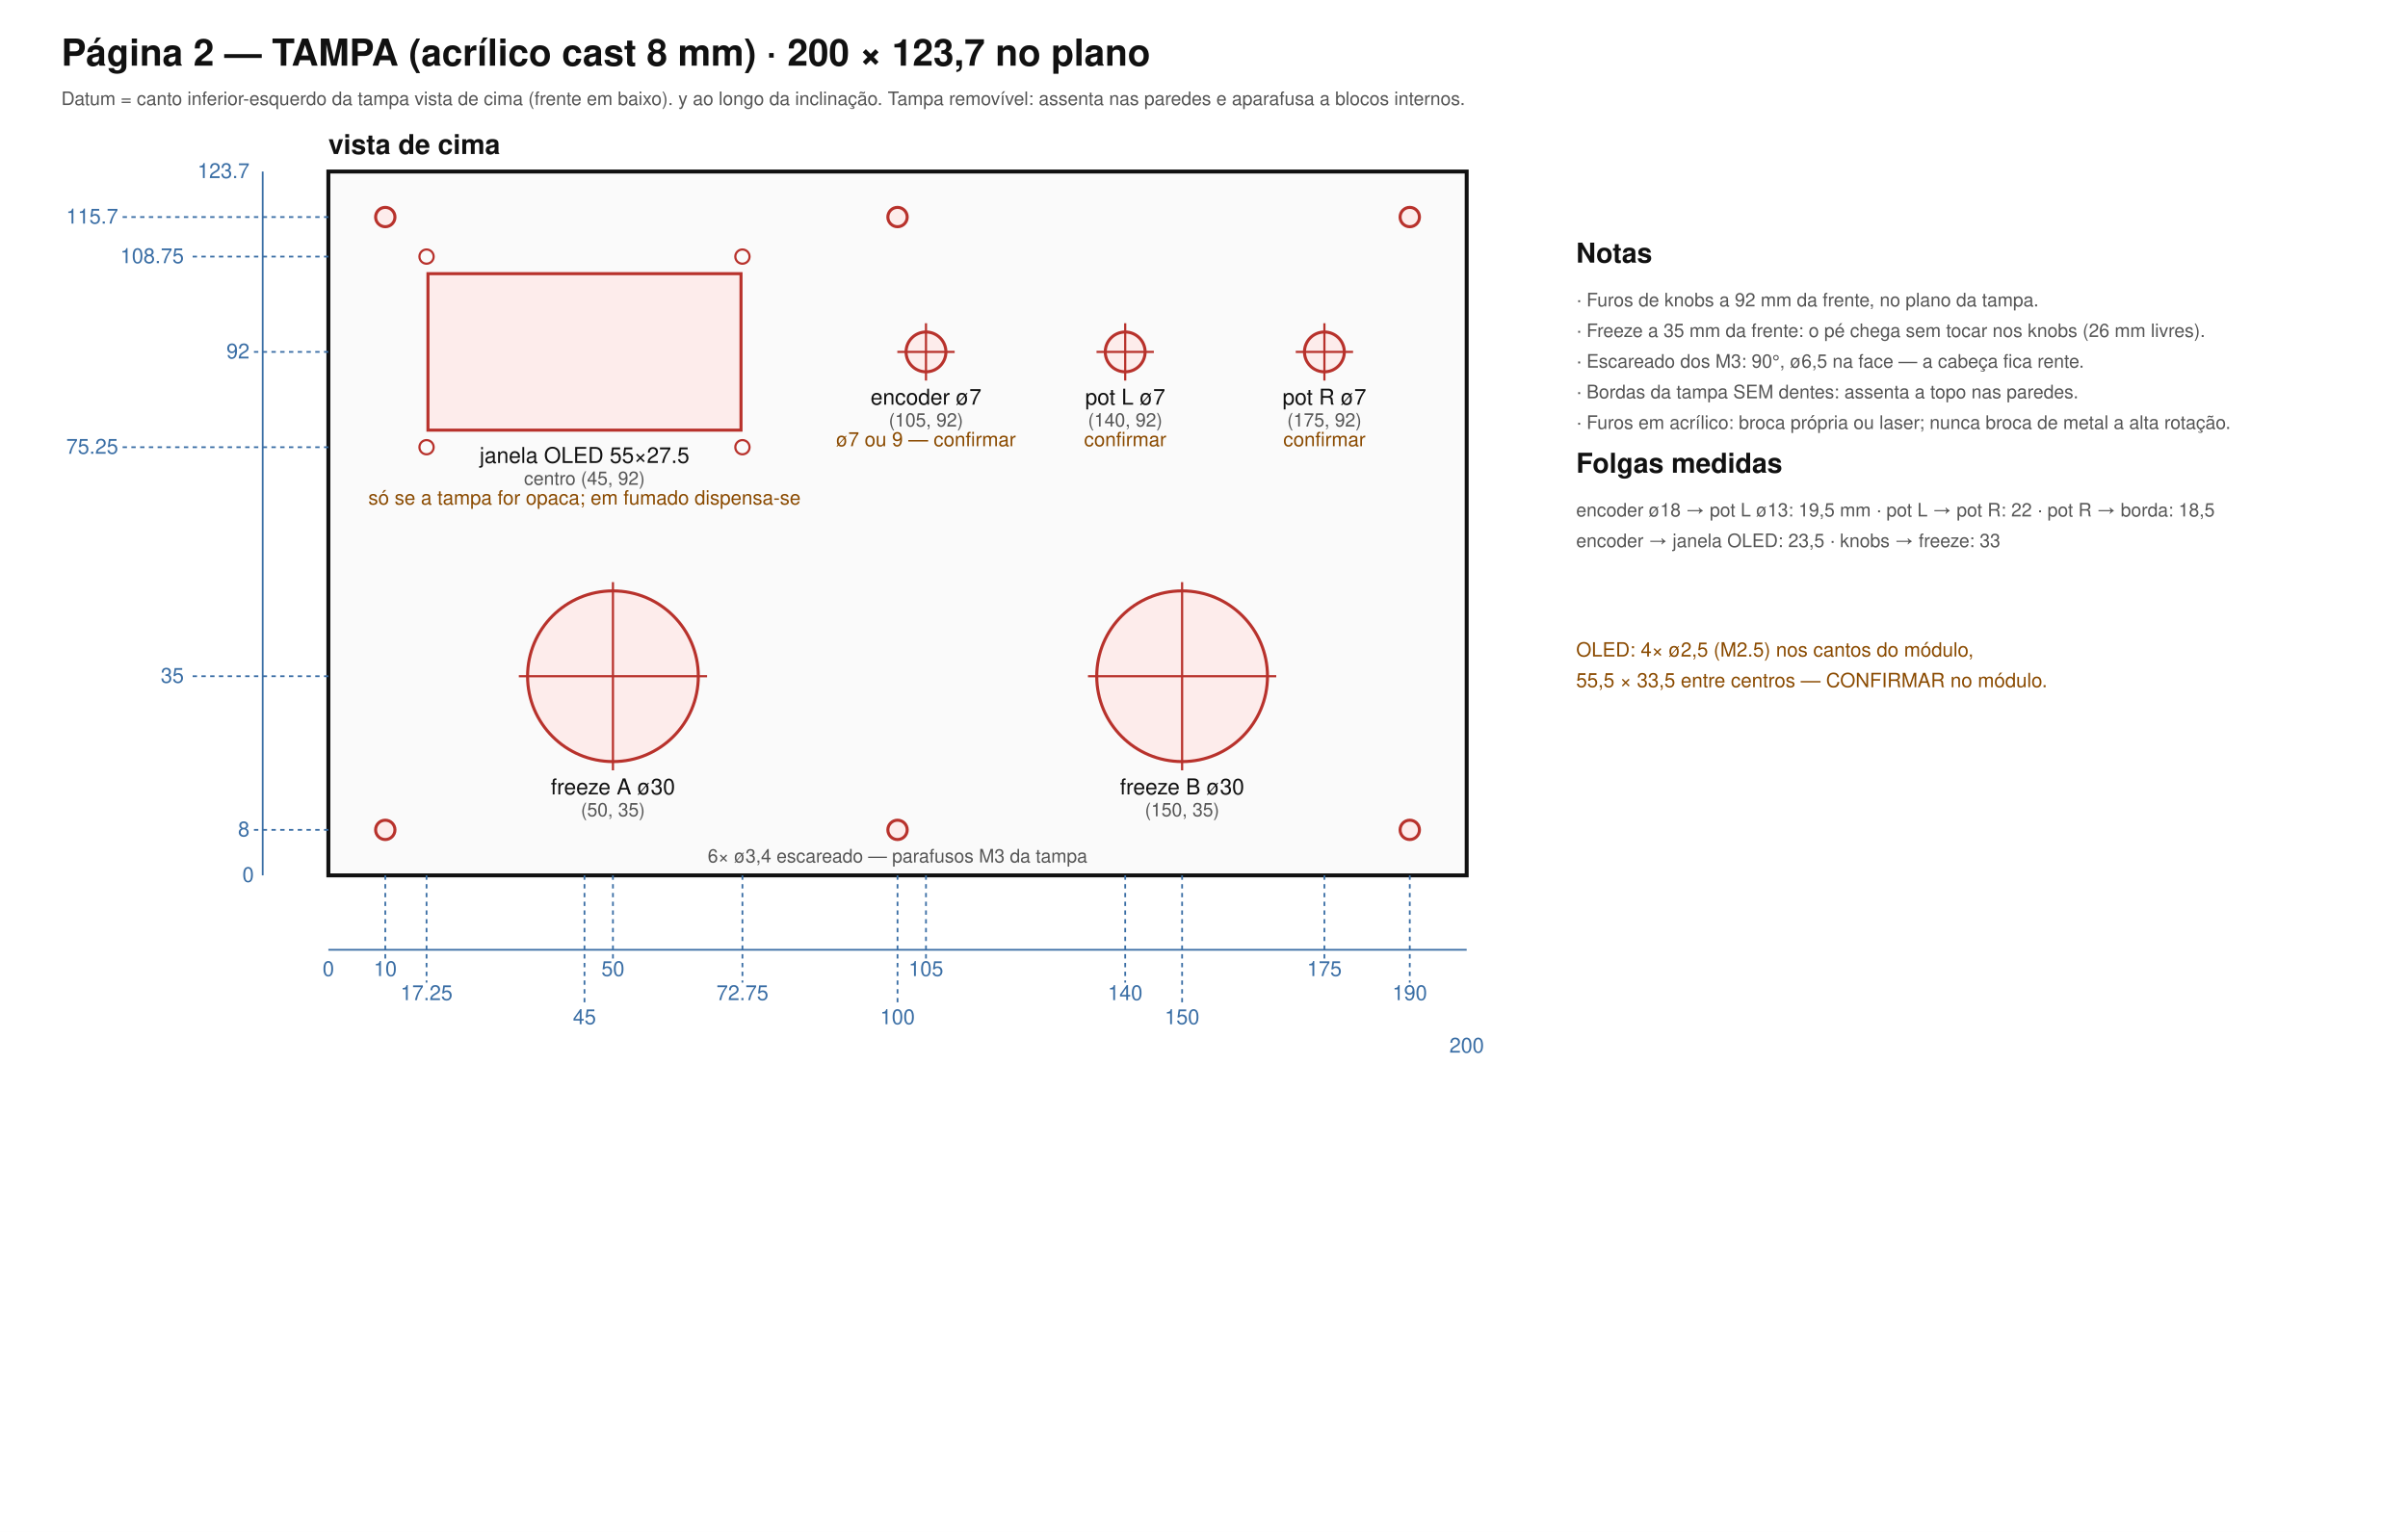
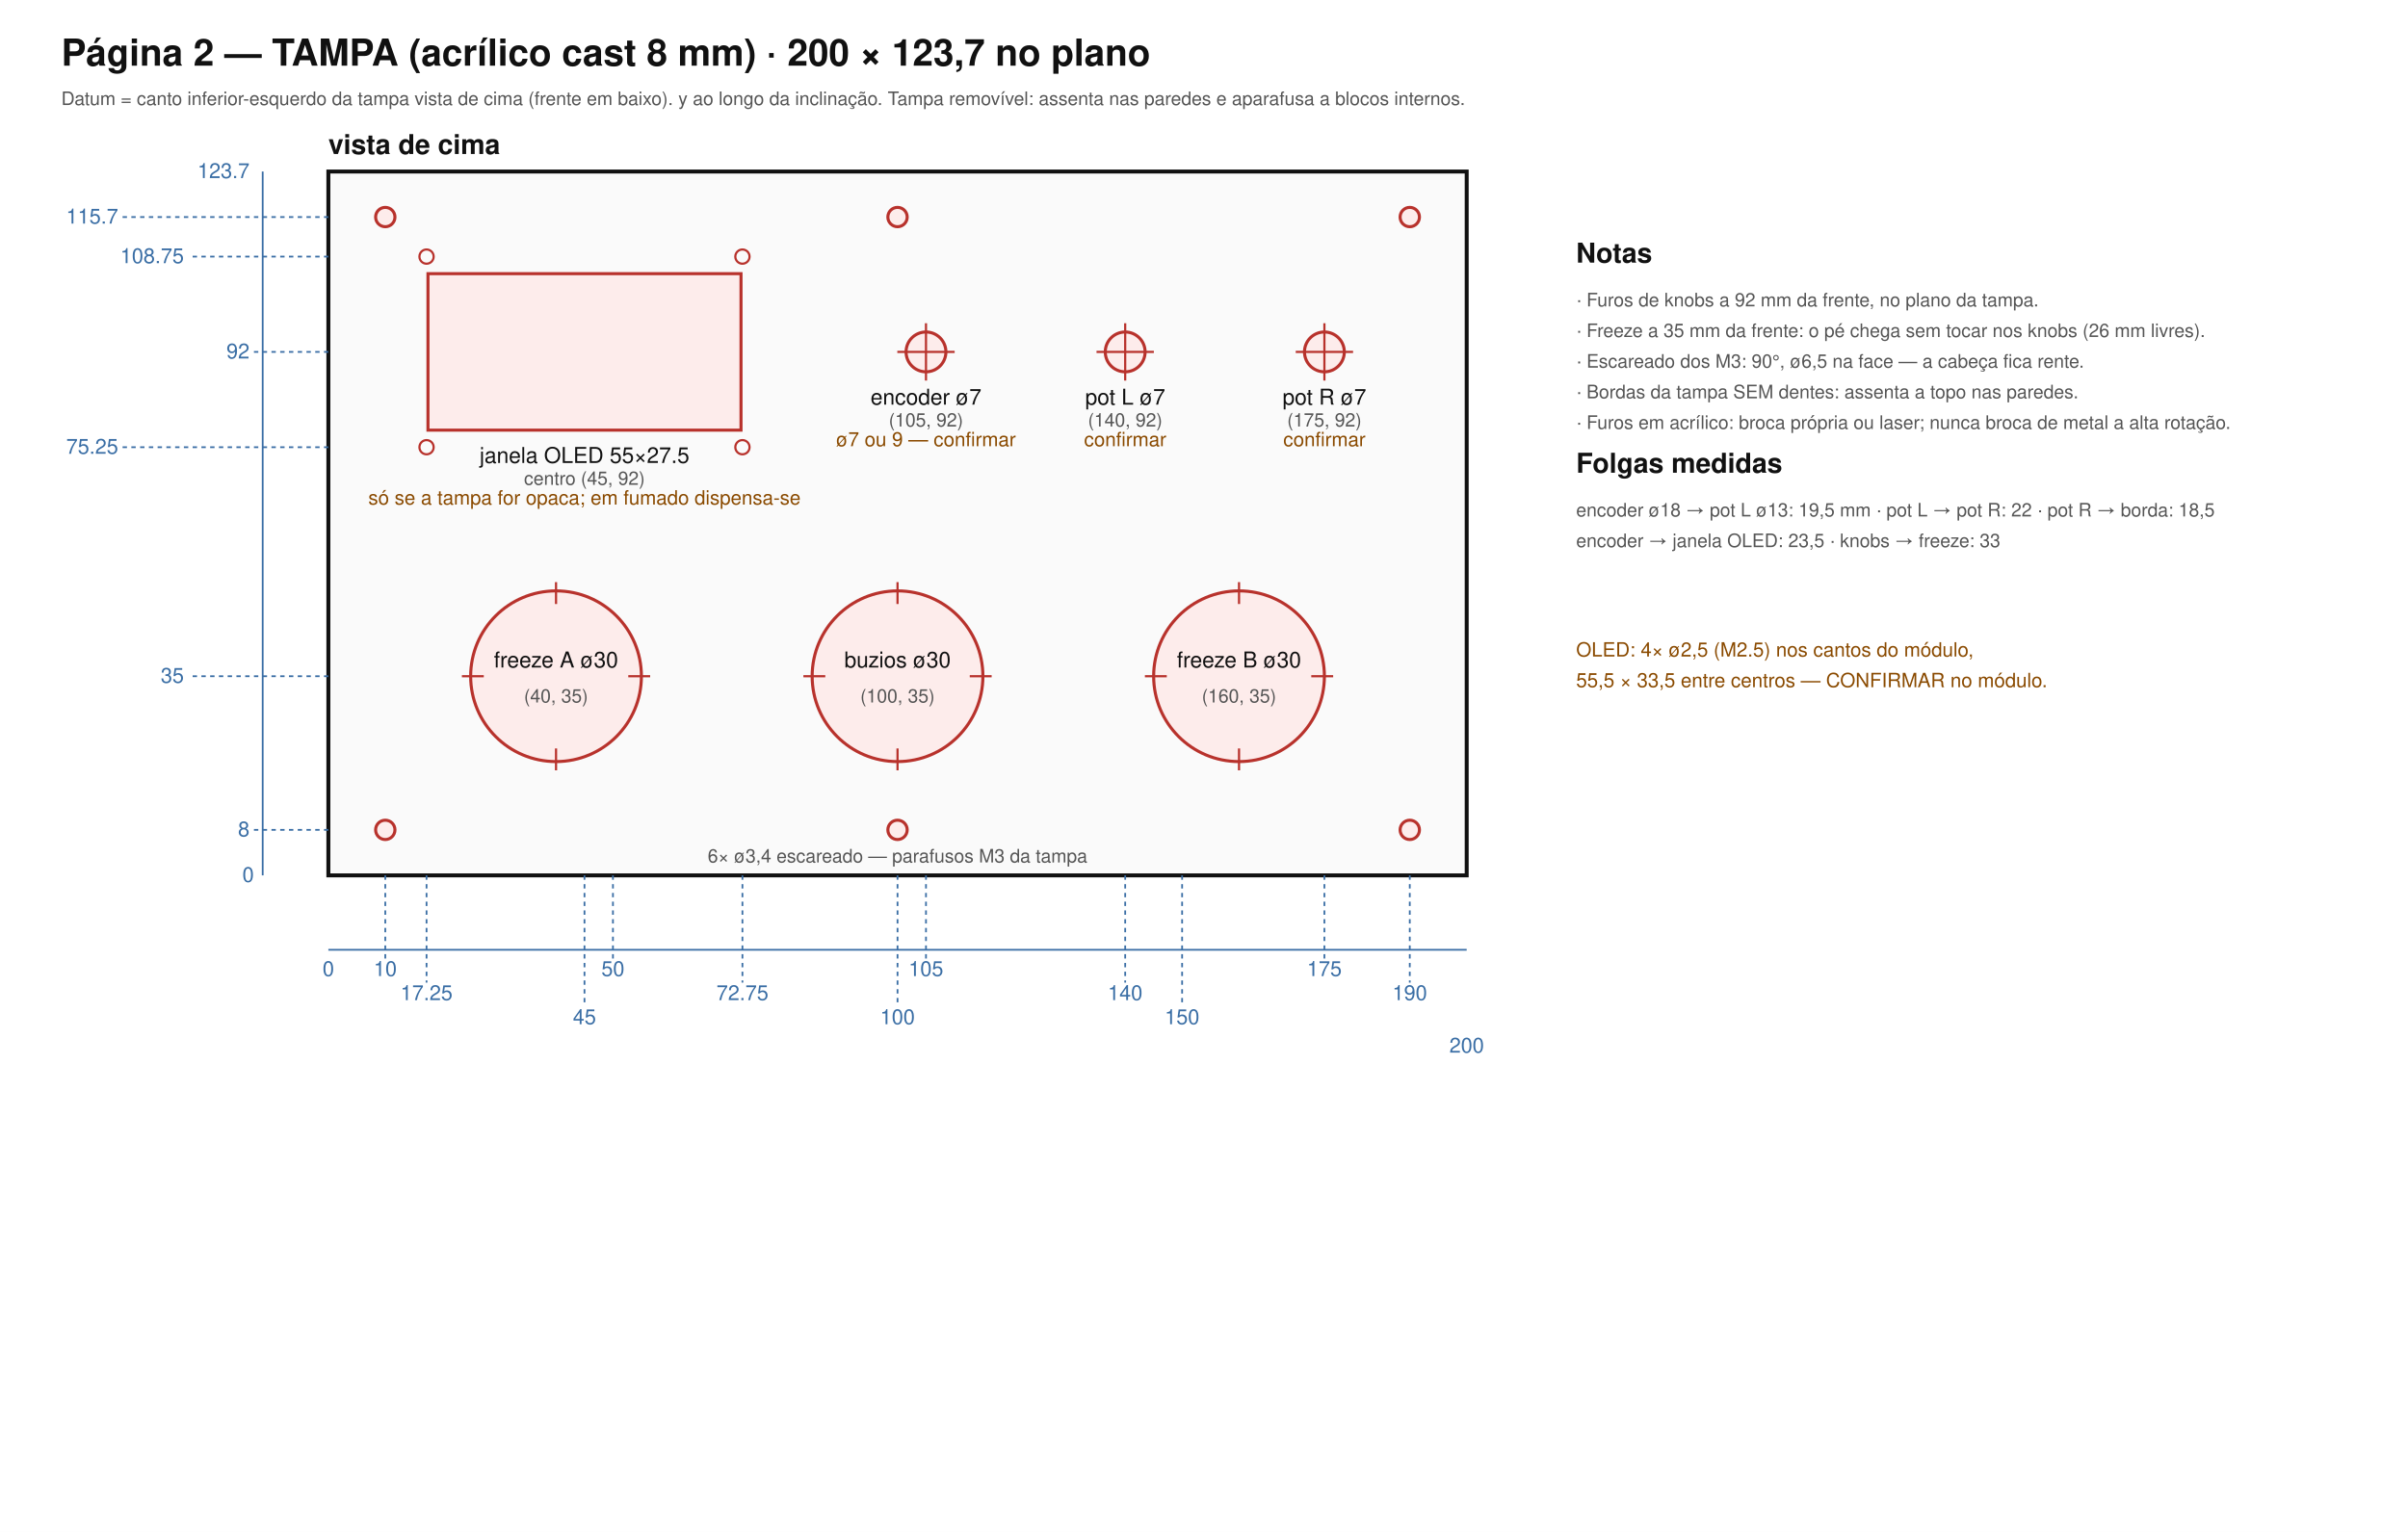
<svg xmlns="http://www.w3.org/2000/svg" width="1100" height="700" viewBox="0 0 1100 700" font-family="Helvetica, Arial, sans-serif">
  <rect width="1100" height="700" fill="#fff" />
  <style>
 .box{fill:#fafafa;stroke:#111;stroke-width:1.8}
 .h{fill:#fdeceb;stroke:#b8322c;stroke-width:1.4}
 .hc{fill:none;stroke:#b8322c;stroke-width:1}
 .z{fill:#e8f0e8;stroke:#4a7a4a;stroke-width:1;stroke-dasharray:4 3}
 .d{stroke:#3a6ea5;stroke-width:0.8;fill:none}
 .dt{font-size:9.5px;fill:#3a6ea5}
 .t{font-size:10px;fill:#111}
 .ts{font-size:8.5px;fill:#555}
 .tz{font-size:9px;fill:#2c5a2c}
 .hd{font-size:12.5px;fill:#111;font-weight:bold}
 .ti{font-size:17px;fill:#111;font-weight:bold}
 .warn{font-size:9px;fill:#8a4a00}
 .tab{fill:#fff;stroke:#111;stroke-width:1.2}
</style>
  <text class="ti" x="28" y="30" text-anchor="start">Página 2 — TAMPA (acrílico cast 8 mm) · 200 × 123,7 no plano</text>
  <text class="ts" x="28" y="48" text-anchor="start">Datum = canto inferior-esquerdo da tampa vista de cima (frente em baixo). y ao longo da inclinação. Tampa removível: assenta nas paredes e aparafusa a blocos internos.</text>
  <rect class="box" x="150" y="78.38" width="520.0" height="321.62" />
  <text class="hd" x="150" y="70.38" text-anchor="start">vista de cima</text>
-   <circle class="h" cx="280.0" cy="309.0" r="39.0" />
-   <path class="hc" d="M237.0 309.0 L323.0 309.0 M280.0 266.0 L280.0 352.0" />
-   <text class="t" x="280.0" y="363.0" text-anchor="middle">freeze A ø30</text>
-   <text class="ts" x="280.0" y="373.0" text-anchor="middle">(50, 35)</text>
-   <circle class="h" cx="540.0" cy="309.0" r="39.0" />
-   <path class="hc" d="M497.0 309.0 L583.0 309.0 M540.0 266.0 L540.0 352.0" />
-   <text class="t" x="540.0" y="363.0" text-anchor="middle">freeze B ø30</text>
-   <text class="ts" x="540.0" y="373.0" text-anchor="middle">(150, 35)</text>
+   <circle class="h" cx="254.0" cy="309.0" r="39.0" />
+   <path class="hc" d="M211.0 309.0 L221.0 309.0 M287.0 309.0 L297.0 309.0 M254.0 266.0 L254.0 276.0 M254.0 342.0 L254.0 352.0" />
+   <text class="t" x="254.0" y="305.0" text-anchor="middle">freeze A ø30</text>
+   <text class="ts" x="254.0" y="321.0" text-anchor="middle">(40, 35)</text>
+   <circle class="h" cx="410.0" cy="309.0" r="39.0" />
+   <path class="hc" d="M367.0 309.0 L377.0 309.0 M443.0 309.0 L453.0 309.0 M410.0 266.0 L410.0 276.0 M410.0 342.0 L410.0 352.0" />
+   <text class="t" x="410.0" y="305.0" text-anchor="middle">buzios ø30</text>
+   <text class="ts" x="410.0" y="321.0" text-anchor="middle">(100, 35)</text>
+   <circle class="h" cx="566.0" cy="309.0" r="39.0" />
+   <path class="hc" d="M523.0 309.0 L533.0 309.0 M599.0 309.0 L609.0 309.0 M566.0 266.0 L566.0 276.0 M566.0 342.0 L566.0 352.0" />
+   <text class="t" x="566.0" y="305.0" text-anchor="middle">freeze B ø30</text>
+   <text class="ts" x="566.0" y="321.0" text-anchor="middle">(160, 35)</text>
  <rect class="h" x="195.5" y="125.05" width="143.0" height="71.5" />
  <text class="t" x="267.0" y="211.55" text-anchor="middle">janela OLED 55×27.5</text>
  <text class="ts" x="267.0" y="221.55" text-anchor="middle">centro (45, 92)</text>
  <text class="warn" x="267.0" y="230.55" text-anchor="middle">só se a tampa for opaca; em fumado dispensa-se</text>
  <circle class="hc" cx="194.85" cy="204.35" r="3.25" />
  <circle class="hc" cx="339.15" cy="204.35" r="3.25" />
  <circle class="hc" cx="194.85" cy="117.25" r="3.25" />
  <circle class="hc" cx="339.15" cy="117.25" r="3.25" />
  <text class="warn" x="720" y="300" text-anchor="start">OLED: 4× ø2,5 (M2.5) nos cantos do módulo,</text>
  <text class="warn" x="720" y="314" text-anchor="start">55,5 × 33,5 entre centros — CONFIRMAR no módulo.</text>
  <circle class="h" cx="423.0" cy="160.8" r="9.1" />
  <path class="hc" d="M409.9 160.8 L436.1 160.8 M423.0 147.7 L423.0 173.9" />
  <text class="t" x="423.0" y="184.9" text-anchor="middle">encoder ø7</text>
  <text class="ts" x="423.0" y="194.9" text-anchor="middle">(105, 92)</text>
  <text class="warn" x="423.0" y="203.9" text-anchor="middle">ø7 ou 9 — confirmar</text>
  <circle class="h" cx="514.0" cy="160.8" r="9.1" />
  <path class="hc" d="M500.9 160.8 L527.1 160.8 M514.0 147.7 L514.0 173.9" />
  <text class="t" x="514.0" y="184.9" text-anchor="middle">pot L ø7</text>
  <text class="ts" x="514.0" y="194.9" text-anchor="middle">(140, 92)</text>
  <text class="warn" x="514.0" y="203.9" text-anchor="middle">confirmar</text>
  <circle class="h" cx="605.0" cy="160.8" r="9.1" />
  <path class="hc" d="M591.9 160.8 L618.1 160.8 M605.0 147.7 L605.0 173.9" />
  <text class="t" x="605.0" y="184.9" text-anchor="middle">pot R ø7</text>
  <text class="ts" x="605.0" y="194.9" text-anchor="middle">(175, 92)</text>
  <text class="warn" x="605.0" y="203.9" text-anchor="middle">confirmar</text>
  <circle class="h" cx="176.0" cy="379.2" r="4.42" />
  <circle class="h" cx="410.0" cy="379.2" r="4.42" />
  <circle class="h" cx="644.0" cy="379.2" r="4.42" />
  <circle class="h" cx="176.0" cy="99.18" r="4.42" />
  <circle class="h" cx="410.0" cy="99.18" r="4.42" />
  <circle class="h" cx="644.0" cy="99.18" r="4.42" />
  <text class="ts" x="410.0" y="394.1" text-anchor="middle">6× ø3,4 escareado — parafusos M3 da tampa</text>
  <path class="d" d="M150 434 L670.0 434" />
  <text class="dt" x="150" y="446" text-anchor="middle">0</text>
  <path class="d" d="M176.0 400 L176.0 438" stroke-dasharray="2 2" />
  <text class="dt" x="176.0" y="446" text-anchor="middle">10</text>
  <path class="d" d="M194.85 400 L194.85 449" stroke-dasharray="2 2" />
  <text class="dt" x="194.85" y="457" text-anchor="middle">17.25</text>
  <path class="d" d="M267.0 400 L267.0 460" stroke-dasharray="2 2" />
  <text class="dt" x="267.0" y="468" text-anchor="middle">45</text>
  <path class="d" d="M280.0 400 L280.0 438" stroke-dasharray="2 2" />
  <text class="dt" x="280.0" y="446" text-anchor="middle">50</text>
  <path class="d" d="M339.15 400 L339.15 449" stroke-dasharray="2 2" />
  <text class="dt" x="339.15" y="457" text-anchor="middle">72.75</text>
  <path class="d" d="M410.0 400 L410.0 460" stroke-dasharray="2 2" />
  <text class="dt" x="410.0" y="468" text-anchor="middle">100</text>
  <path class="d" d="M423.0 400 L423.0 438" stroke-dasharray="2 2" />
  <text class="dt" x="423.0" y="446" text-anchor="middle">105</text>
  <path class="d" d="M514.0 400 L514.0 449" stroke-dasharray="2 2" />
  <text class="dt" x="514.0" y="457" text-anchor="middle">140</text>
  <path class="d" d="M540.0 400 L540.0 460" stroke-dasharray="2 2" />
  <text class="dt" x="540.0" y="468" text-anchor="middle">150</text>
  <path class="d" d="M605.0 400 L605.0 438" stroke-dasharray="2 2" />
  <text class="dt" x="605.0" y="446" text-anchor="middle">175</text>
  <path class="d" d="M644.0 400 L644.0 449" stroke-dasharray="2 2" />
  <text class="dt" x="644.0" y="457" text-anchor="middle">190</text>
  <text class="dt" x="670.0" y="481" text-anchor="middle">200</text>
  <path class="d" d="M120 400 L120 78.38" />
  <text class="dt" x="116" y="403" text-anchor="end">0</text>
  <path class="d" d="M150 379.2 L116 379.2" stroke-dasharray="2 2" />
  <text class="dt" x="114" y="382.2" text-anchor="end">8</text>
  <path class="d" d="M150 309.0 L86 309.0" stroke-dasharray="2 2" />
  <text class="dt" x="84" y="312.0" text-anchor="end">35</text>
  <path class="d" d="M150 204.35 L56 204.35" stroke-dasharray="2 2" />
  <text class="dt" x="54" y="207.35" text-anchor="end">75.25</text>
  <path class="d" d="M150 160.8 L116 160.8" stroke-dasharray="2 2" />
  <text class="dt" x="114" y="163.8" text-anchor="end">92</text>
  <path class="d" d="M150 117.25 L86 117.25" stroke-dasharray="2 2" />
  <text class="dt" x="84" y="120.25" text-anchor="end">108.75</text>
  <path class="d" d="M150 99.18 L56 99.18" stroke-dasharray="2 2" />
  <text class="dt" x="54" y="102.18" text-anchor="end">115.7</text>
  <text class="dt" x="114" y="81.38" text-anchor="end">123.7</text>
  <text class="hd" x="720" y="120" text-anchor="start">Notas</text>
  <text class="ts" x="720" y="140" text-anchor="start">· Furos de knobs a 92 mm da frente, no plano da tampa.</text>
  <text class="ts" x="720" y="154" text-anchor="start">· Freeze a 35 mm da frente: o pé chega sem tocar nos knobs (26 mm livres).</text>
  <text class="ts" x="720" y="168" text-anchor="start">· Escareado dos M3: 90°, ø6,5 na face — a cabeça fica rente.</text>
  <text class="ts" x="720" y="182" text-anchor="start">· Bordas da tampa SEM dentes: assenta a topo nas paredes.</text>
  <text class="ts" x="720" y="196" text-anchor="start">· Furos em acrílico: broca própria ou laser; nunca broca de metal a alta rotação.</text>
  <text class="hd" x="720" y="216" text-anchor="start">Folgas medidas</text>
  <text class="ts" x="720" y="236" text-anchor="start">encoder ø18 → pot L ø13: 19,5 mm · pot L → pot R: 22 · pot R → borda: 18,5</text>
  <text class="ts" x="720" y="250" text-anchor="start">encoder → janela OLED: 23,5 · knobs → freeze: 33</text>
</svg>
